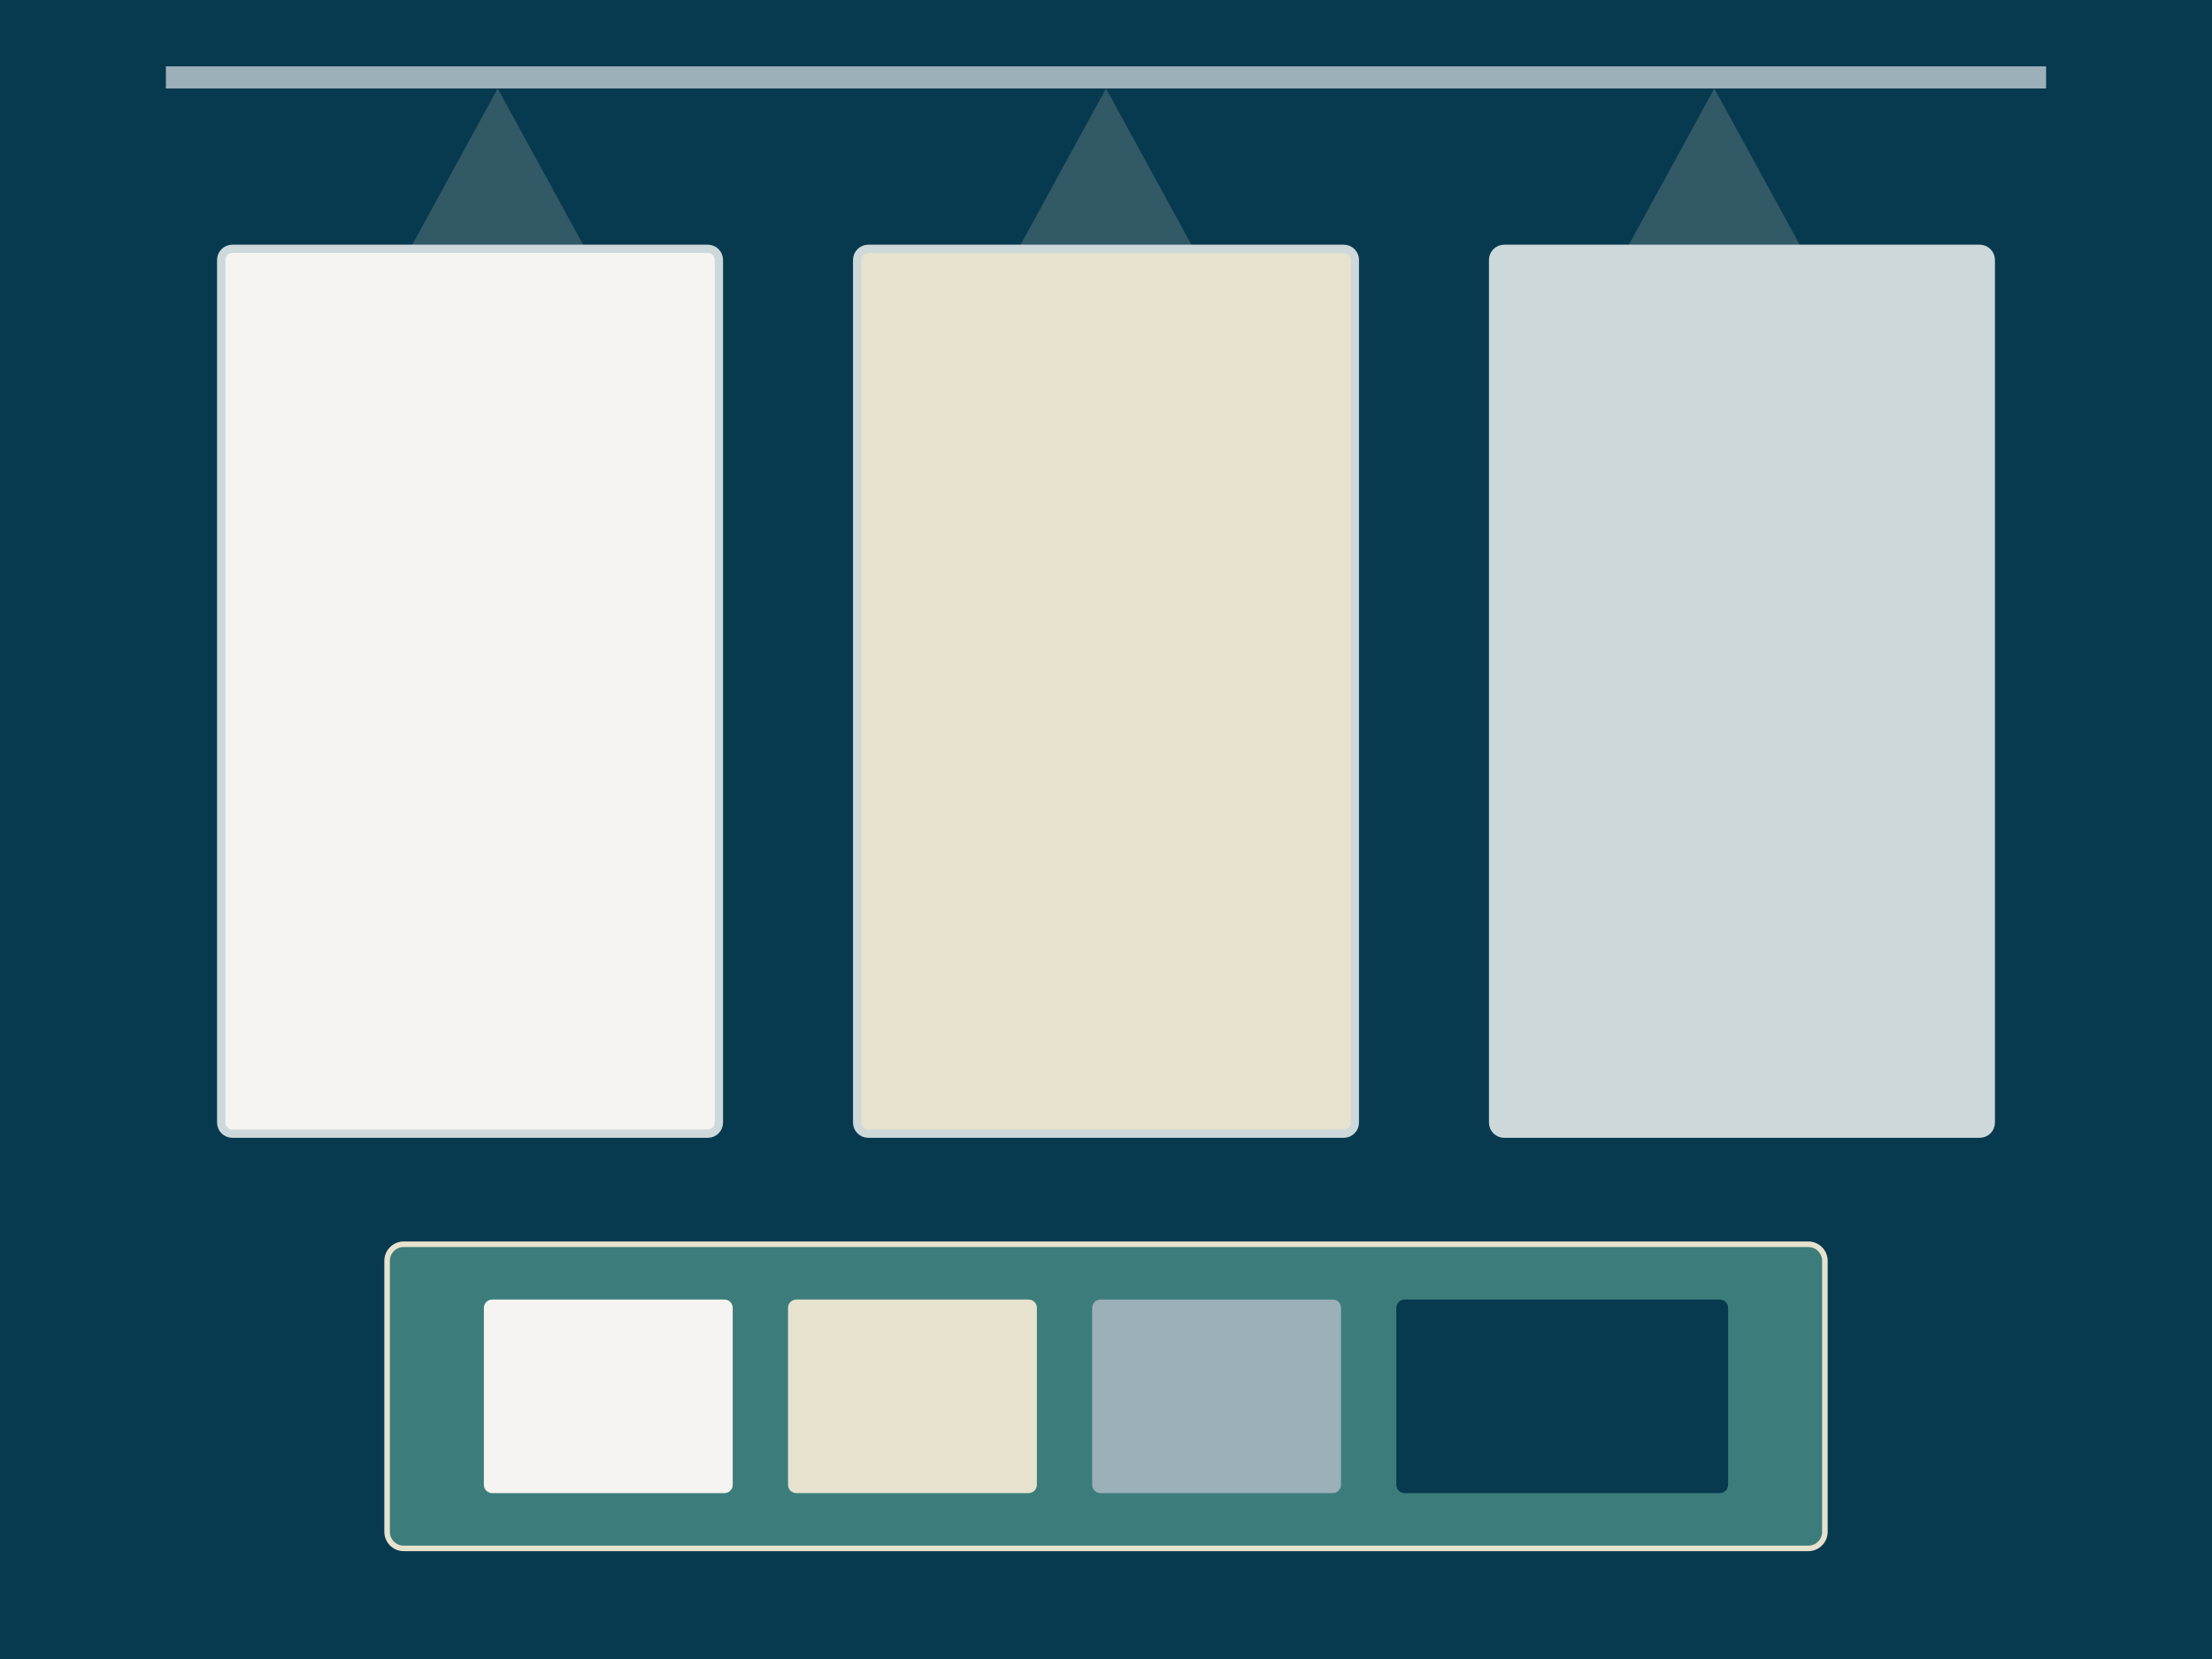
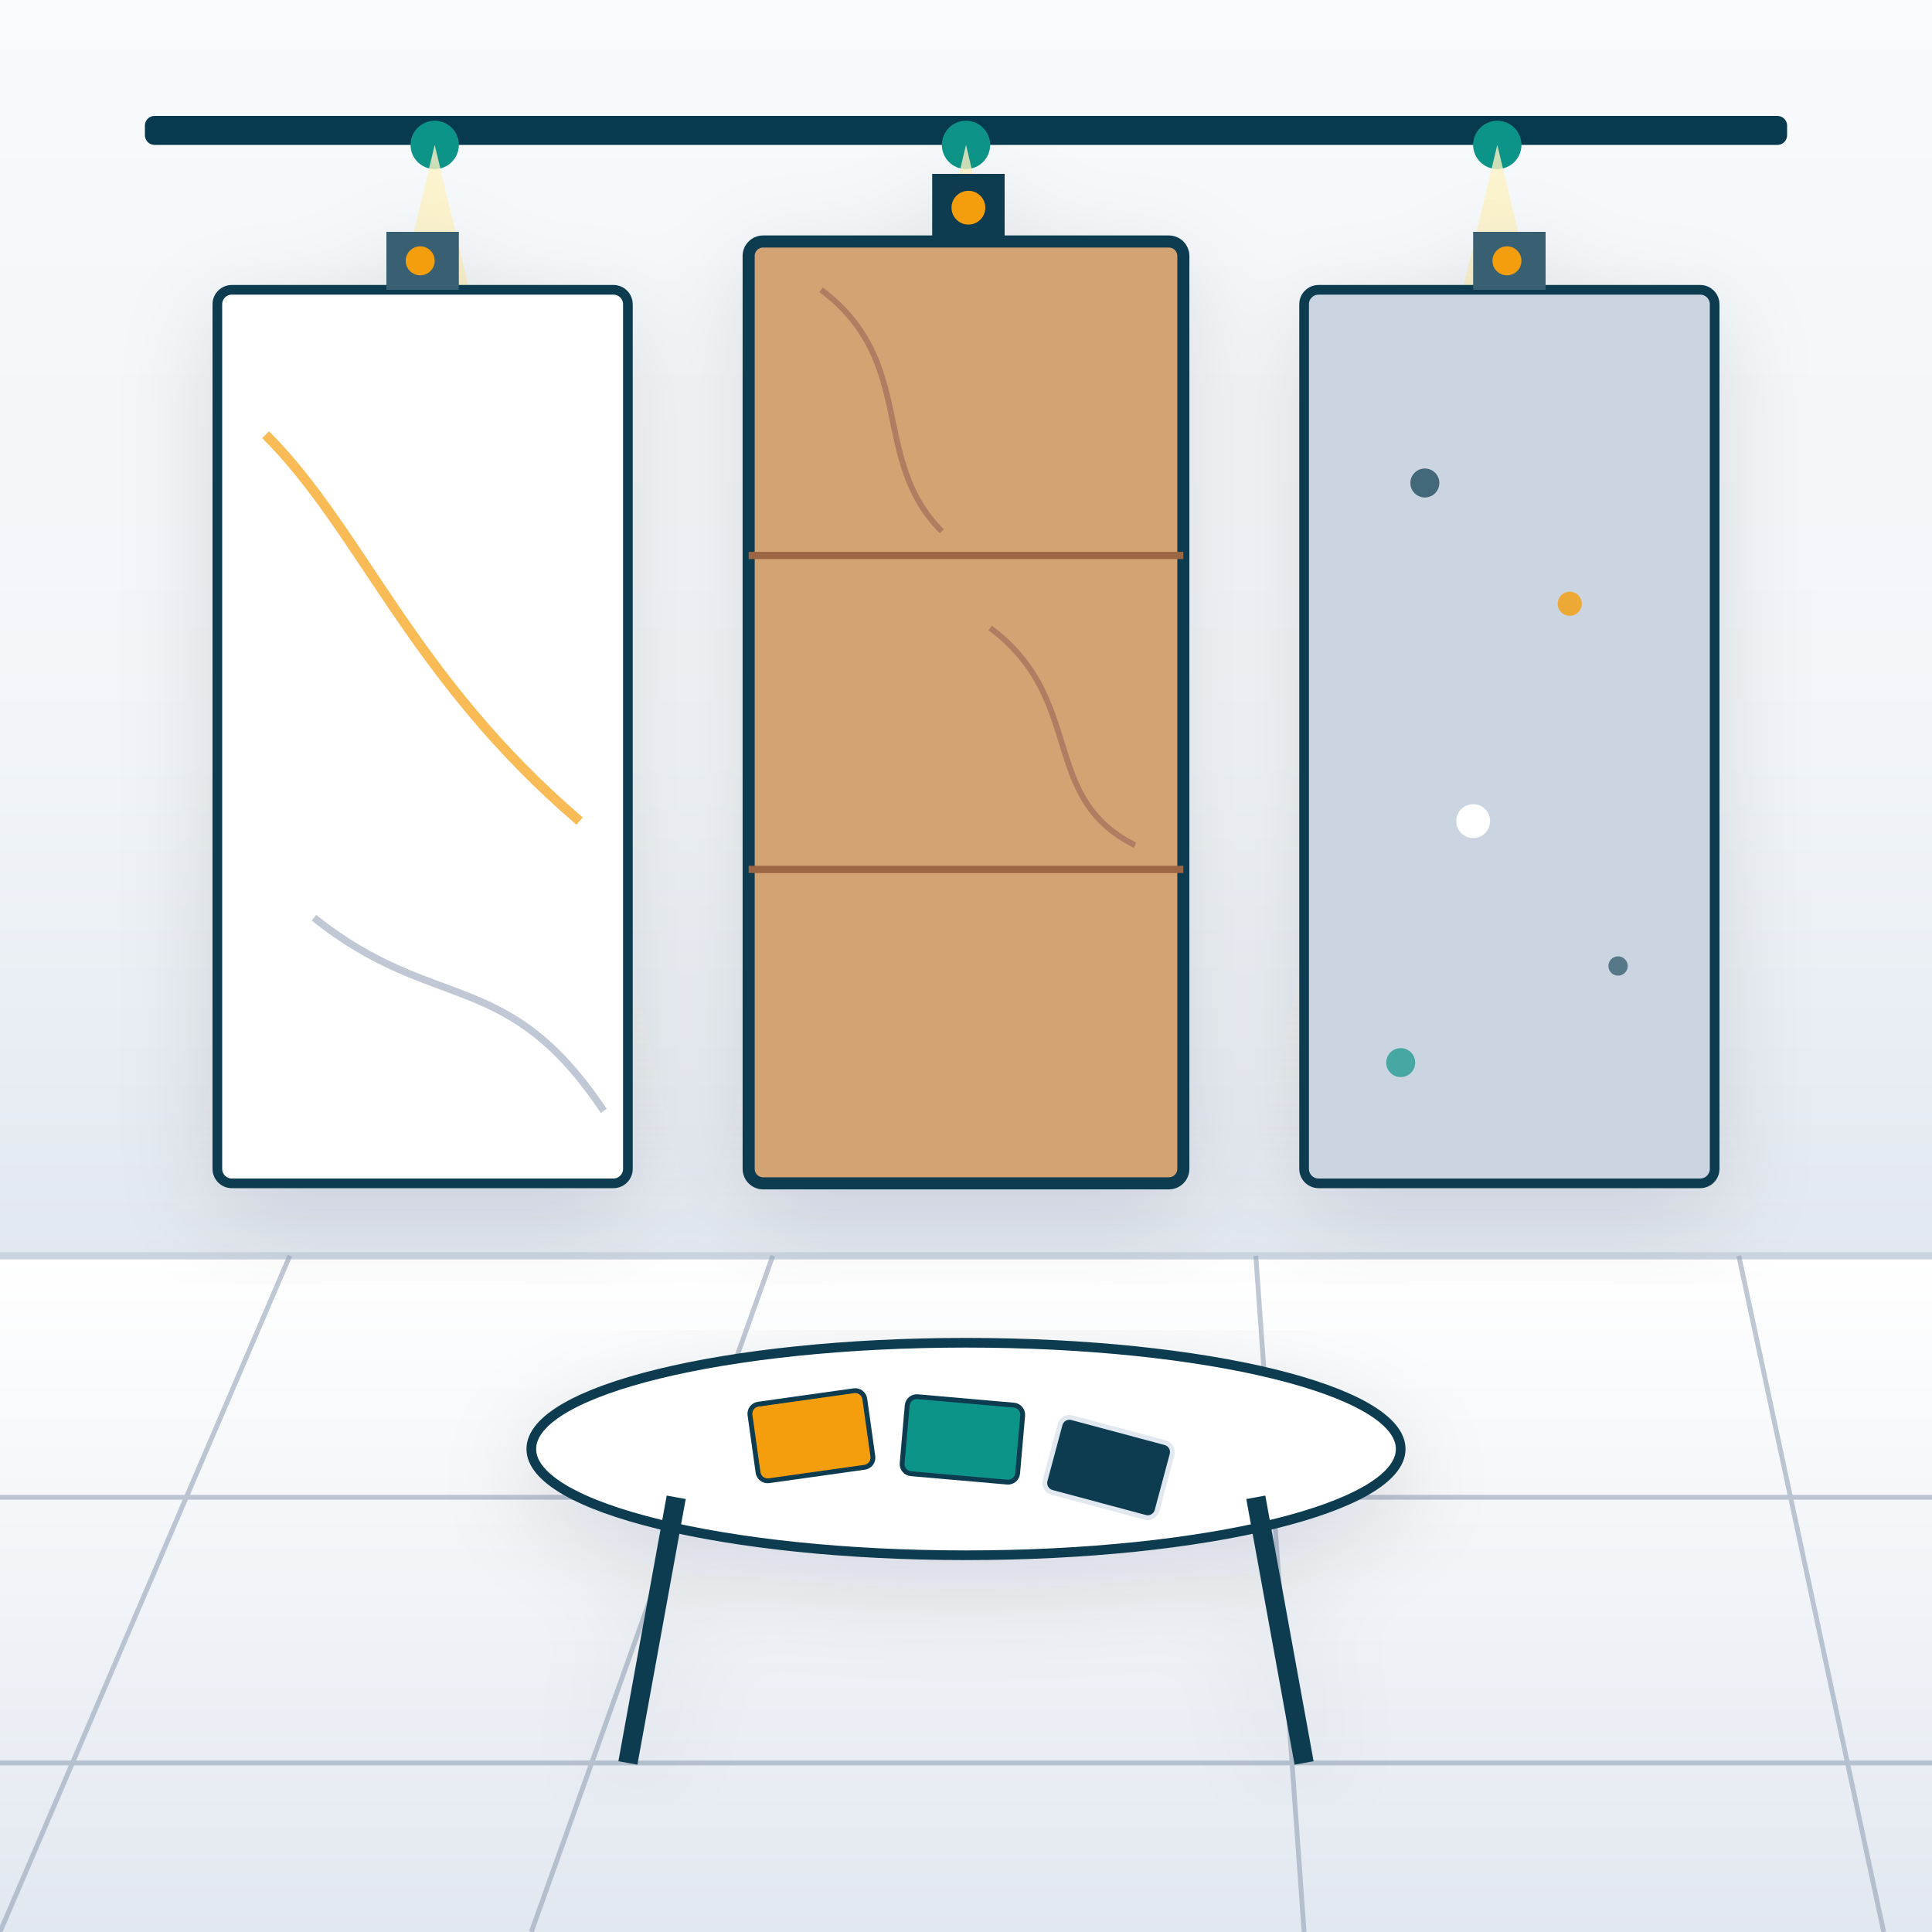
- <svg xmlns="http://www.w3.org/2000/svg" viewBox="0 0 800 600" width="800" height="600">
-   <rect width="800" height="600" fill="#083A4F" />
-   <rect x="60" y="24" width="680" height="8" fill="#9CB0B9" />
-   <polygon points="180,32 110,160 250,160" fill="#E7E2CE" opacity="0.18" />
-   <polygon points="400,32 330,160 470,160" fill="#E7E2CE" opacity="0.18" />
-   <polygon points="620,32 550,160 690,160" fill="#E7E2CE" opacity="0.18" />
-   <g stroke="#CDD8DB" stroke-width="3">
-     <rect x="80" y="90" width="180" height="320" rx="4" fill="#F5F4F0" />
-     <rect x="310" y="90" width="180" height="320" rx="4" fill="#E7E2CE" />
-     <rect x="540" y="90" width="180" height="320" rx="4" fill="#CDD8DB" />
+ <svg xmlns="http://www.w3.org/2000/svg" viewBox="0 0 400 400" width="400" height="400">
+   <defs>
+     <linearGradient id="sr-ambient" x1="0" y1="0" x2="0" y2="1">
+       <stop offset="0%" stop-color="#F8FAFC" />
+       <stop offset="60%" stop-color="#F1F5F9" />
+       <stop offset="100%" stop-color="#E2E8F0" />
+     </linearGradient>
+     <linearGradient id="warm-spotlight" x1="0" y1="0" x2="0" y2="1">
+       <stop offset="0%" stop-color="#FEF3C7" stop-opacity="0.8" />
+       <stop offset="40%" stop-color="#FDE68A" stop-opacity="0.35" />
+       <stop offset="100%" stop-color="#FAF5FF" stop-opacity="0" />
+     </linearGradient>
+     <linearGradient id="sr-floor" x1="0" y1="0" x2="0" y2="1">
+       <stop offset="0%" stop-color="#FFFFFF" />
+       <stop offset="100%" stop-color="#E2E8F0" />
+     </linearGradient>
+     <filter id="sr-shadow" x="-10%" y="-10%" width="120%" height="120%">
+       <feDropShadow dx="0" dy="6" stdDeviation="10" flood-color="#0B192C" flood-opacity="0.12" />
+     </filter>
+   </defs>
+   <rect width="400" height="260" fill="url(#sr-ambient)" />
+   <rect y="260" width="400" height="140" fill="url(#sr-floor)" />
+   <line x1="0" y1="260" x2="400" y2="260" stroke="#CBD5E1" stroke-width="1.5" />
+   <g stroke="#94A3B8" stroke-width="1" opacity="0.6">
+     <line x1="0" y1="310" x2="400" y2="310" />
+     <line x1="0" y1="365" x2="400" y2="365" />
+     <line x1="60" y1="260" x2="0" y2="400" />
+     <line x1="160" y1="260" x2="110" y2="400" />
+     <line x1="260" y1="260" x2="270" y2="400" />
+     <line x1="360" y1="260" x2="390" y2="400" />
  </g>
-   <rect x="140" y="450" width="520" height="110" rx="6" fill="#3C7D7C" stroke="#E7E2CE" stroke-width="2" />
-   <rect x="175" y="470" width="90" height="70" rx="3" fill="#F5F4F0" />
-   <rect x="285" y="470" width="90" height="70" rx="3" fill="#E7E2CE" />
-   <rect x="395" y="470" width="90" height="70" rx="3" fill="#9CB0B9" />
-   <rect x="505" y="470" width="120" height="70" rx="3" fill="#083A4F" />
+   <rect x="30" y="24" width="340" height="6" fill="#083A4F" rx="2" />
+   <circle cx="90" cy="30" r="5" fill="#0D9488" />
+   <circle cx="200" cy="30" r="5" fill="#0D9488" />
+   <circle cx="310" cy="30" r="5" fill="#0D9488" />
+   <polygon points="90,30 35,260 145,260" fill="url(#warm-spotlight)" />
+   <polygon points="200,30 145,260 255,260" fill="url(#warm-spotlight)" />
+   <polygon points="310,30 255,260 365,260" fill="url(#warm-spotlight)" />
+   <g id="tile-panels" filter="url(#sr-shadow)">
+     <g transform="translate(45, 60)">
+       <rect width="85" height="185" rx="3" fill="#FFFFFF" stroke="#083A4F" stroke-width="2" />
+       <path d="M10,30 C30,50 40,80 75,110" stroke="#F59E0B" stroke-width="2" fill="none" opacity="0.7" />
+       <path d="M20,130 C45,150 60,140 80,170" stroke="#94A3B8" stroke-width="1.5" fill="none" opacity="0.6" />
+       <rect x="35" y="-12" width="15" height="12" fill="#386172" />
+       <circle cx="42" cy="-6" r="3" fill="#F59E0B" />
+     </g>
+     <g transform="translate(155, 50)">
+       <rect width="90" height="195" rx="3" fill="#D4A373" stroke="#083A4F" stroke-width="2.5" />
+       <line x1="0" y1="65" x2="90" y2="65" stroke="#9C6644" stroke-width="1.5" />
+       <line x1="0" y1="130" x2="90" y2="130" stroke="#9C6644" stroke-width="1.5" />
+       <path d="M15,10 C35,25 25,45 40,60" stroke="#B07D62" stroke-width="1.2" fill="none" />
+       <path d="M50,80 C70,95 60,115 80,125" stroke="#B07D62" stroke-width="1.2" fill="none" />
+       <rect x="38" y="-14" width="15" height="14" fill="#083A4F" />
+       <circle cx="45.5" cy="-7" r="3.5" fill="#F59E0B" />
+     </g>
+     <g transform="translate(270, 60)">
+       <rect width="85" height="185" rx="3" fill="#CBD5E1" stroke="#083A4F" stroke-width="2" />
+       <circle cx="25" cy="40" r="3" fill="#083A4F" opacity="0.7" />
+       <circle cx="55" cy="65" r="2.5" fill="#F59E0B" opacity="0.8" />
+       <circle cx="35" cy="110" r="3.5" fill="#FFFFFF" />
+       <circle cx="65" cy="140" r="2" fill="#083A4F" opacity="0.6" />
+       <circle cx="20" cy="160" r="3" fill="#0D9488" opacity="0.7" />
+       <rect x="35" y="-12" width="15" height="12" fill="#386172" />
+       <circle cx="42" cy="-6" r="3" fill="#F59E0B" />
+     </g>
+   </g>
+   <g transform="translate(100, 275)" filter="url(#sr-shadow)">
+     <ellipse cx="100" cy="25" rx="90" ry="22" fill="#FFFFFF" stroke="#083A4F" stroke-width="2" />
+     <line x1="40" y1="35" x2="30" y2="90" stroke="#083A4F" stroke-width="4" />
+     <line x1="160" y1="35" x2="170" y2="90" stroke="#083A4F" stroke-width="4" />
+     <rect x="55" y="16" width="24" height="16" rx="2" fill="#F59E0B" stroke="#083A4F" stroke-width="1" transform="rotate(-8 55 16)" />
+     <rect x="88" y="14" width="24" height="16" rx="2" fill="#0D9488" stroke="#083A4F" stroke-width="1" transform="rotate(5 88 14)" />
+     <rect x="120" y="18" width="24" height="16" rx="2" fill="#083A4F" stroke="#E2E8F0" stroke-width="1" transform="rotate(15 120 18)" />
+   </g>
</svg>
